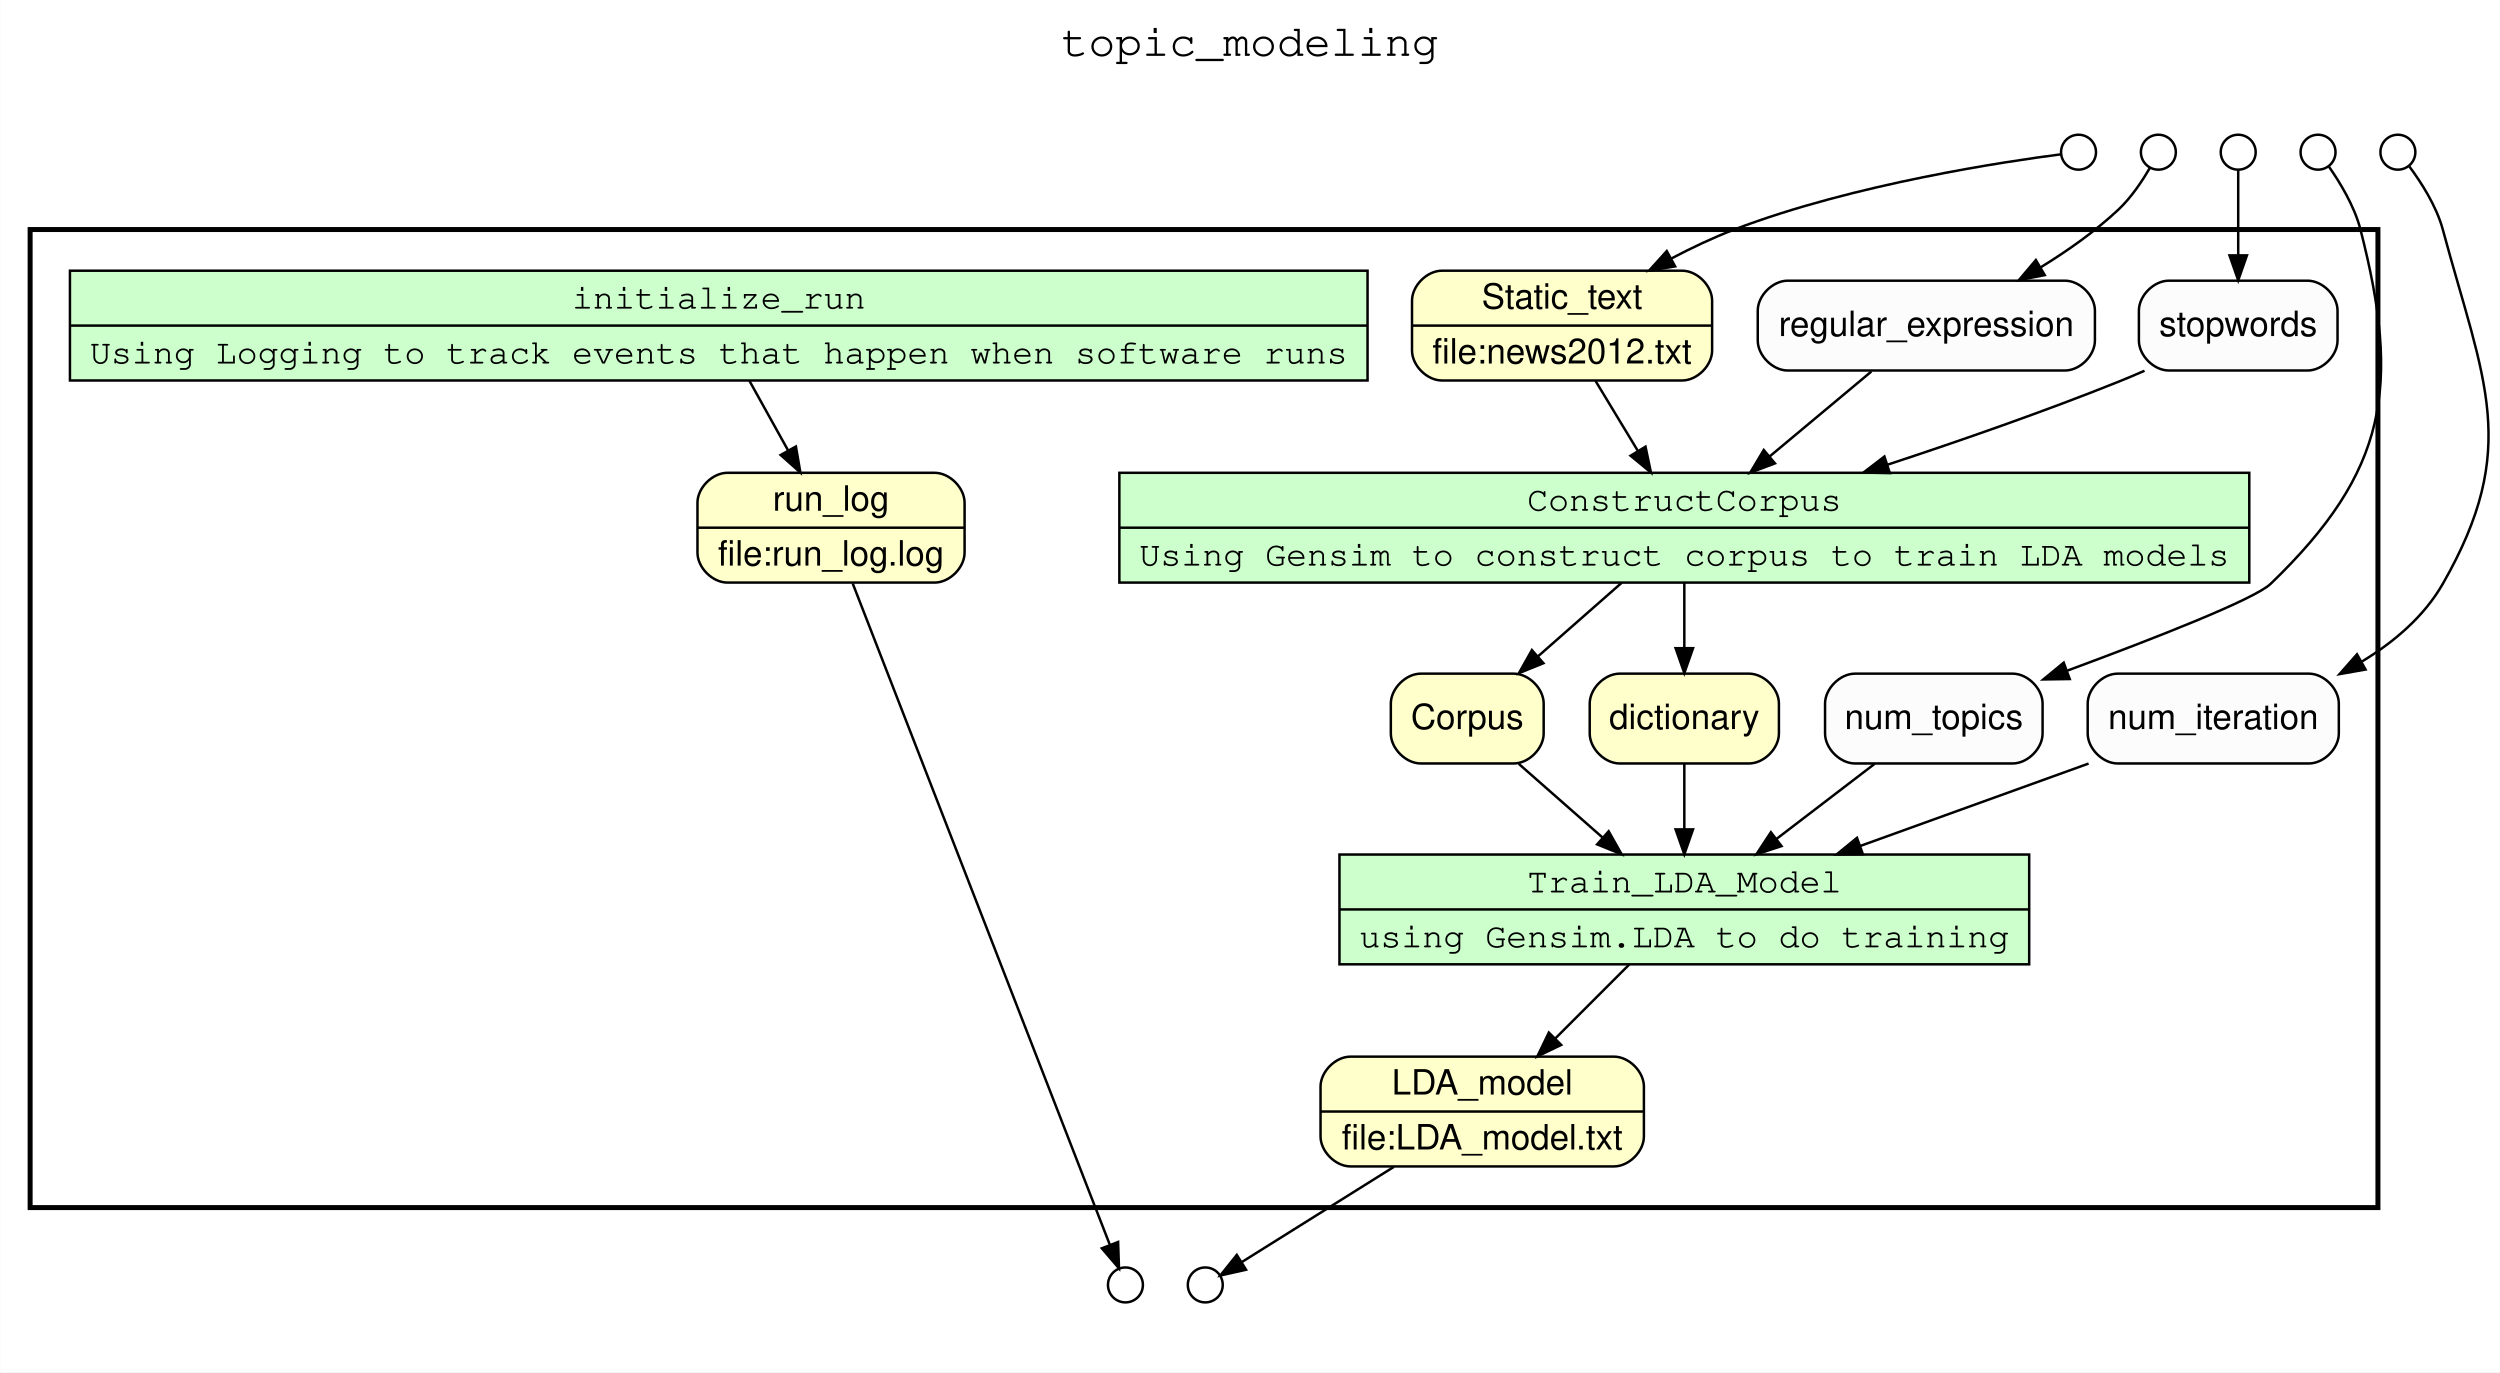
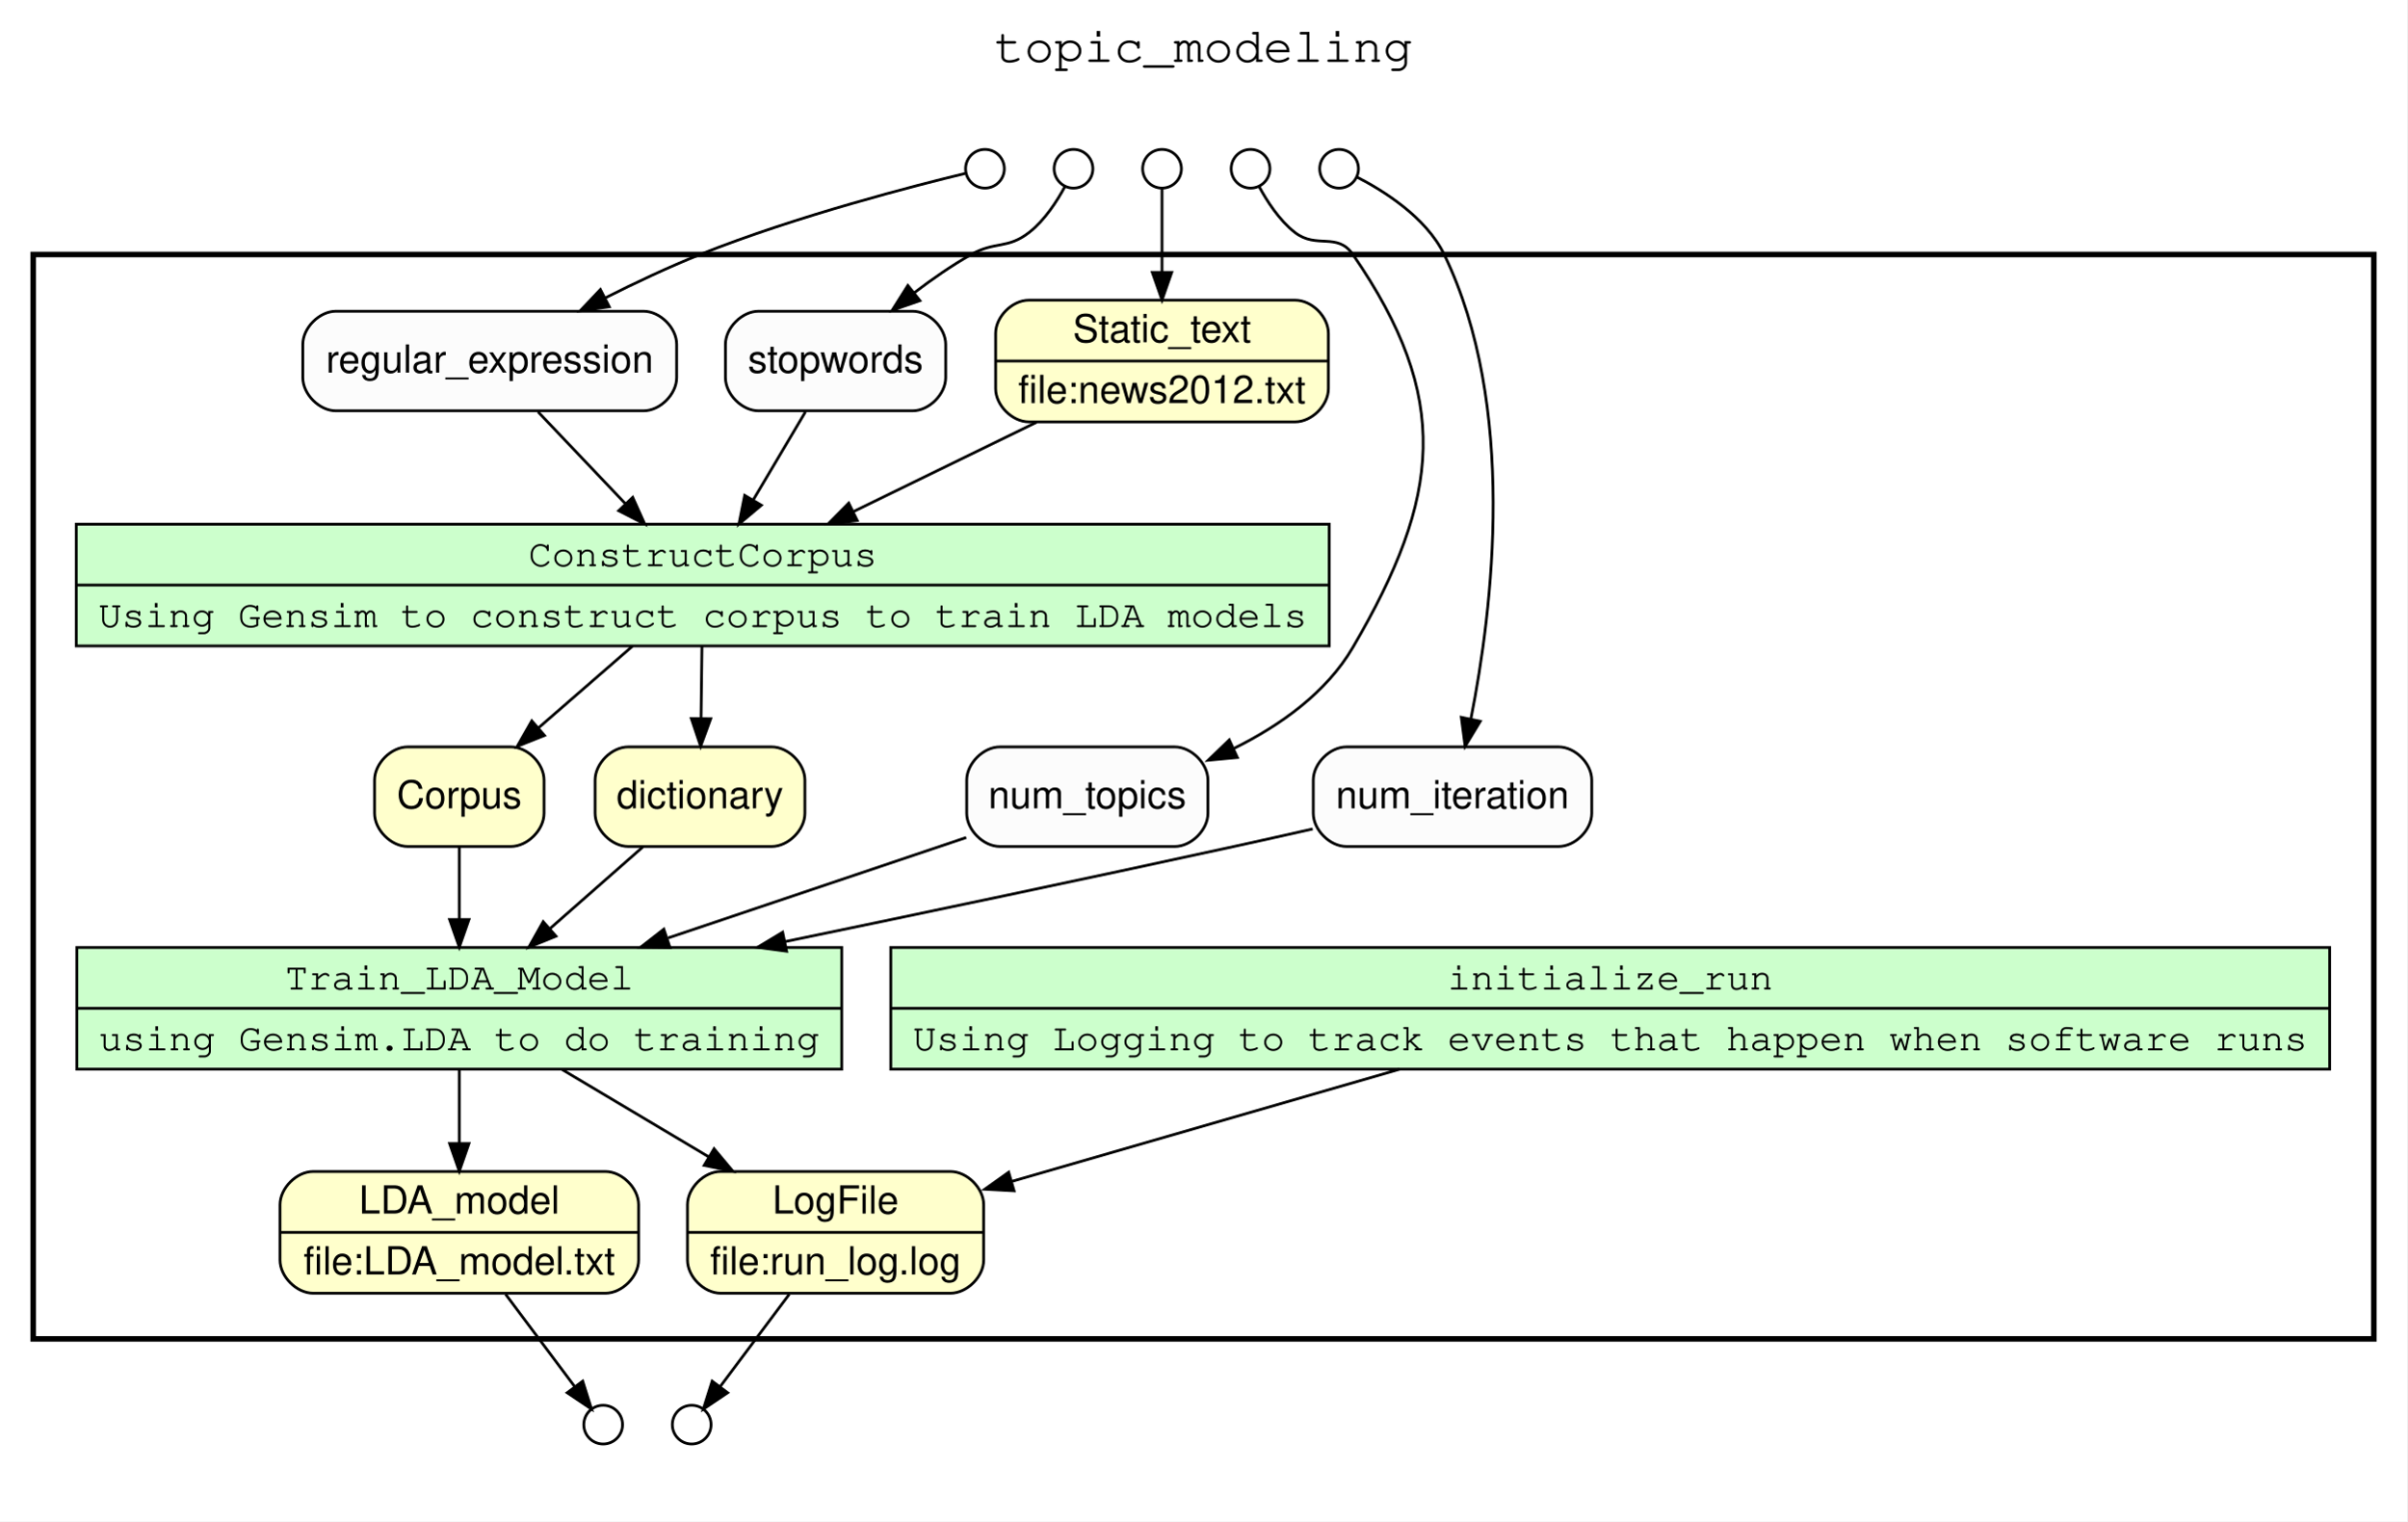
- <svg xmlns="http://www.w3.org/2000/svg" width="1002pt" height="550pt" viewBox="0.00 0.00 1001.85 550.00">
+ <svg xmlns="http://www.w3.org/2000/svg" width="870pt" height="550pt" viewBox="0.00 0.00 870.00 550.00">
  <g id="graph0" class="graph" transform="scale(1 1) rotate(0) translate(4 546)">
-     <polygon fill="white" stroke="transparent" points="-4,4 -4,-546 997.848,-546 997.848,4 -4,4" />
-     <text text-anchor="middle" x="496.924" y="-523.6" font-family="Courier,monospace" font-size="18.00">topic_modeling</text>
+     <polygon fill="white" stroke="transparent" points="-4,4 -4,-546 866,-546 866,4 -4,4" />
+     <text text-anchor="middle" x="431" y="-523.6" font-family="Courier,monospace" font-size="18.00">topic_modeling</text>
    <g id="clust1" class="cluster">
-       <polygon fill="none" stroke="black" stroke-width="2" points="8,-62 8,-454 949,-454 949,-62 8,-62" />
+       <polygon fill="none" stroke="black" stroke-width="2" points="8,-62 8,-454 854,-454 854,-62 8,-62" />
    </g>
    <g id="clust2" class="cluster">
-       <polygon fill="none" stroke="white" stroke-width="2" points="16,-70 16,-446 941,-446 941,-70 16,-70" />
+       <polygon fill="none" stroke="white" stroke-width="2" points="16,-70 16,-446 846,-446 846,-70 16,-70" />
    </g>
    <g id="clust3" class="cluster">
-       <polygon fill="none" stroke="white" points="806,-462 806,-508 980,-508 980,-462 806,-462" />
+       <polygon fill="none" stroke="white" points="329,-462 329,-508 503,-508 503,-462 329,-462" />
    </g>
    <g id="clust4" class="cluster">
-       <polygon fill="none" stroke="white" points="814,-470 814,-500 972,-500 972,-470 814,-470" />
+       <polygon fill="none" stroke="white" points="337,-470 337,-500 495,-500 495,-470 337,-470" />
    </g>
    <g id="clust5" class="cluster">
-       <polygon fill="none" stroke="white" points="424,-8 424,-54 502,-54 502,-8 424,-8" />
+       <polygon fill="none" stroke="white" points="191,-8 191,-54 269,-54 269,-8 191,-8" />
    </g>
    <g id="clust6" class="cluster">
-       <polygon fill="none" stroke="white" points="432,-16 432,-46 494,-46 494,-16 432,-16" />
+       <polygon fill="none" stroke="white" points="199,-16 199,-46 261,-46 261,-16 199,-16" />
    </g>
    <g id="node1" class="node">
-       <polygon fill="#ccffcc" stroke="black" points="23.959,-393.5 23.959,-437.5 544.041,-437.5 544.041,-393.5 23.959,-393.5" />
-       <text text-anchor="middle" x="284" y="-422.3" font-family="Courier,monospace" font-size="14.00">initialize_run</text>
-       <polyline fill="none" stroke="black" points="23.959,-415.5 544.041,-415.5 " />
-       <text text-anchor="middle" x="284" y="-400.3" font-family="Courier,monospace" font-size="14.00">Using Logging to track events that happen when software runs</text>
+       <polygon fill="#ccffcc" stroke="black" points="317.959,-159.5 317.959,-203.5 838.041,-203.5 838.041,-159.5 317.959,-159.5" />
+       <text text-anchor="middle" x="578" y="-188.3" font-family="Courier,monospace" font-size="14.00">initialize_run</text>
+       <polyline fill="none" stroke="black" points="317.959,-181.5 838.041,-181.5 " />
+       <text text-anchor="middle" x="578" y="-166.3" font-family="Courier,monospace" font-size="14.00">Using Logging to track events that happen when software runs</text>
    </g>
    <g id="node4" class="node">
-       <path fill="#ffffcc" stroke="black" d="M287.469,-312.5C287.469,-312.5 370.531,-312.5 370.531,-312.5 376.531,-312.5 382.531,-318.5 382.531,-324.5 382.531,-324.5 382.531,-344.5 382.531,-344.5 382.531,-350.5 376.531,-356.5 370.531,-356.5 370.531,-356.5 287.469,-356.5 287.469,-356.5 281.469,-356.5 275.469,-350.5 275.469,-344.5 275.469,-344.5 275.469,-324.5 275.469,-324.5 275.469,-318.5 281.469,-312.5 287.469,-312.5" />
-       <text text-anchor="middle" x="329" y="-341.3" font-family="Helvetica,sans-Serif" font-size="14.00">run_log</text>
-       <polyline fill="none" stroke="black" points="275.469,-334.5 382.531,-334.5 " />
-       <text text-anchor="middle" x="329" y="-319.3" font-family="Helvetica,sans-Serif" font-size="14.00">file:run_log.log</text>
+       <path fill="#ffffcc" stroke="black" d="M256.469,-78.5C256.469,-78.5 339.531,-78.5 339.531,-78.5 345.531,-78.5 351.531,-84.5 351.531,-90.5 351.531,-90.5 351.531,-110.5 351.531,-110.5 351.531,-116.5 345.531,-122.5 339.531,-122.5 339.531,-122.5 256.469,-122.5 256.469,-122.5 250.469,-122.5 244.469,-116.5 244.469,-110.5 244.469,-110.5 244.469,-90.5 244.469,-90.5 244.469,-84.5 250.469,-78.5 256.469,-78.5" />
+       <text text-anchor="middle" x="298" y="-107.3" font-family="Helvetica,sans-Serif" font-size="14.00">LogFile</text>
+       <polyline fill="none" stroke="black" points="244.469,-100.5 351.531,-100.5 " />
+       <text text-anchor="middle" x="298" y="-85.3" font-family="Helvetica,sans-Serif" font-size="14.00">file:run_log.log</text>
    </g>
    <g id="edge1" class="edge">
-       <path fill="none" stroke="black" d="M296.296,-393.366C301.059,-384.794 306.594,-374.83 311.743,-365.563" />
-       <polygon fill="black" stroke="black" points="314.921,-367.048 316.718,-356.607 308.802,-363.649 314.921,-367.048" />
+       <path fill="none" stroke="black" d="M501.859,-159.473C457.932,-146.766 403.33,-130.97 361.694,-118.926" />
+       <polygon fill="black" stroke="black" points="362.521,-115.522 351.942,-116.105 360.576,-122.246 362.521,-115.522" />
    </g>
    <g id="node2" class="node">
-       <polygon fill="#ccffcc" stroke="black" points="532.779,-159.5 532.779,-203.5 809.221,-203.5 809.221,-159.5 532.779,-159.5" />
-       <text text-anchor="middle" x="671" y="-188.3" font-family="Courier,monospace" font-size="14.00">Train_LDA_Model</text>
-       <polyline fill="none" stroke="black" points="532.779,-181.5 809.221,-181.5 " />
-       <text text-anchor="middle" x="671" y="-166.3" font-family="Courier,monospace" font-size="14.00">using Gensim.LDA to do training</text>
+       <polygon fill="#ccffcc" stroke="black" points="23.779,-159.5 23.779,-203.5 300.221,-203.5 300.221,-159.5 23.779,-159.5" />
+       <text text-anchor="middle" x="162" y="-188.3" font-family="Courier,monospace" font-size="14.00">Train_LDA_Model</text>
+       <polyline fill="none" stroke="black" points="23.779,-181.5 300.221,-181.5 " />
+       <text text-anchor="middle" x="162" y="-166.3" font-family="Courier,monospace" font-size="14.00">using Gensim.LDA to do training</text>
+     </g>
+     <g id="edge8" class="edge">
+       <path fill="none" stroke="black" d="M199.163,-159.366C215.504,-149.634 234.86,-138.106 252.092,-127.842" />
+       <polygon fill="black" stroke="black" points="254.082,-130.731 260.882,-122.607 250.5,-124.717 254.082,-130.731" />
    </g>
    <g id="node5" class="node">
-       <path fill="#ffffcc" stroke="black" d="M537.197,-78.5C537.197,-78.5 642.803,-78.5 642.803,-78.5 648.803,-78.5 654.803,-84.5 654.803,-90.5 654.803,-90.5 654.803,-110.5 654.803,-110.5 654.803,-116.5 648.803,-122.5 642.803,-122.5 642.803,-122.5 537.197,-122.5 537.197,-122.5 531.197,-122.5 525.197,-116.5 525.197,-110.5 525.197,-110.5 525.197,-90.5 525.197,-90.5 525.197,-84.5 531.197,-78.5 537.197,-78.5" />
-       <text text-anchor="middle" x="590" y="-107.3" font-family="Helvetica,sans-Serif" font-size="14.00">LDA_model</text>
-       <polyline fill="none" stroke="black" points="525.197,-100.5 654.803,-100.5 " />
-       <text text-anchor="middle" x="590" y="-85.3" font-family="Helvetica,sans-Serif" font-size="14.00">file:LDA_model.txt</text>
+       <path fill="#ffffcc" stroke="black" d="M109.197,-78.5C109.197,-78.5 214.803,-78.5 214.803,-78.5 220.803,-78.5 226.803,-84.5 226.803,-90.5 226.803,-90.5 226.803,-110.5 226.803,-110.5 226.803,-116.5 220.803,-122.5 214.803,-122.5 214.803,-122.5 109.197,-122.5 109.197,-122.5 103.197,-122.5 97.197,-116.5 97.197,-110.5 97.197,-110.5 97.197,-90.5 97.197,-90.5 97.197,-84.5 103.197,-78.5 109.197,-78.5" />
+       <text text-anchor="middle" x="162" y="-107.3" font-family="Helvetica,sans-Serif" font-size="14.00">LDA_model</text>
+       <polyline fill="none" stroke="black" points="97.197,-100.5 226.803,-100.5 " />
+       <text text-anchor="middle" x="162" y="-85.3" font-family="Helvetica,sans-Serif" font-size="14.00">file:LDA_model.txt</text>
    </g>
    <g id="edge7" class="edge">
-       <path fill="none" stroke="black" d="M648.866,-159.366C639.759,-150.259 629.079,-139.579 619.335,-129.835" />
-       <polygon fill="black" stroke="black" points="621.653,-127.203 612.107,-122.607 616.703,-132.153 621.653,-127.203" />
+       <path fill="none" stroke="black" d="M162,-159.366C162,-151.152 162,-141.658 162,-132.725" />
+       <polygon fill="black" stroke="black" points="165.5,-132.607 162,-122.607 158.5,-132.607 165.5,-132.607" />
    </g>
    <g id="node3" class="node">
-       <polygon fill="#ccffcc" stroke="black" points="444.564,-312.5 444.564,-356.5 897.436,-356.5 897.436,-312.5 444.564,-312.5" />
-       <text text-anchor="middle" x="671" y="-341.3" font-family="Courier,monospace" font-size="14.00">ConstructCorpus</text>
-       <polyline fill="none" stroke="black" points="444.564,-334.5 897.436,-334.5 " />
-       <text text-anchor="middle" x="671" y="-319.3" font-family="Courier,monospace" font-size="14.00">Using Gensim to construct corpus to train LDA models</text>
+       <polygon fill="#ccffcc" stroke="black" points="23.564,-312.5 23.564,-356.5 476.436,-356.5 476.436,-312.5 23.564,-312.5" />
+       <text text-anchor="middle" x="250" y="-341.3" font-family="Courier,monospace" font-size="14.00">ConstructCorpus</text>
+       <polyline fill="none" stroke="black" points="23.564,-334.5 476.436,-334.5 " />
+       <text text-anchor="middle" x="250" y="-319.3" font-family="Courier,monospace" font-size="14.00">Using Gensim to construct corpus to train LDA models</text>
    </g>
    <g id="node7" class="node">
-       <path fill="#ffffcc" stroke="black" d="M602.631,-276C602.631,-276 565.369,-276 565.369,-276 559.369,-276 553.369,-270 553.369,-264 553.369,-264 553.369,-252 553.369,-252 553.369,-246 559.369,-240 565.369,-240 565.369,-240 602.631,-240 602.631,-240 608.631,-240 614.631,-246 614.631,-252 614.631,-252 614.631,-264 614.631,-264 614.631,-270 608.631,-276 602.631,-276" />
-       <text text-anchor="middle" x="584" y="-253.8" font-family="Helvetica,sans-Serif" font-size="14.00">Corpus</text>
+       <path fill="#ffffcc" stroke="black" d="M180.631,-276C180.631,-276 143.369,-276 143.369,-276 137.369,-276 131.369,-270 131.369,-264 131.369,-264 131.369,-252 131.369,-252 131.369,-246 137.369,-240 143.369,-240 143.369,-240 180.631,-240 180.631,-240 186.631,-240 192.631,-246 192.631,-252 192.631,-252 192.631,-264 192.631,-264 192.631,-270 186.631,-276 180.631,-276" />
+       <text text-anchor="middle" x="162" y="-253.8" font-family="Helvetica,sans-Serif" font-size="14.00">Corpus</text>
    </g>
    <g id="edge3" class="edge">
-       <path fill="none" stroke="black" d="M645.836,-312.373C635.336,-303.141 623.093,-292.374 612.283,-282.869" />
-       <polygon fill="black" stroke="black" points="614.532,-280.186 604.711,-276.211 609.909,-285.443 614.532,-280.186" />
+       <path fill="none" stroke="black" d="M224.547,-312.373C213.927,-303.141 201.542,-292.374 190.608,-282.869" />
+       <polygon fill="black" stroke="black" points="192.792,-280.131 182.949,-276.211 188.2,-285.414 192.792,-280.131" />
    </g>
    <g id="node8" class="node">
-       <path fill="#ffffcc" stroke="black" d="M696.917,-276C696.917,-276 645.083,-276 645.083,-276 639.083,-276 633.083,-270 633.083,-264 633.083,-264 633.083,-252 633.083,-252 633.083,-246 639.083,-240 645.083,-240 645.083,-240 696.917,-240 696.917,-240 702.917,-240 708.917,-246 708.917,-252 708.917,-252 708.917,-264 708.917,-264 708.917,-270 702.917,-276 696.917,-276" />
-       <text text-anchor="middle" x="671" y="-253.8" font-family="Helvetica,sans-Serif" font-size="14.00">dictionary</text>
+       <path fill="#ffffcc" stroke="black" d="M274.917,-276C274.917,-276 223.083,-276 223.083,-276 217.083,-276 211.083,-270 211.083,-264 211.083,-264 211.083,-252 211.083,-252 211.083,-246 217.083,-240 223.083,-240 223.083,-240 274.917,-240 274.917,-240 280.917,-240 286.917,-246 286.917,-252 286.917,-252 286.917,-264 286.917,-264 286.917,-270 280.917,-276 274.917,-276" />
+       <text text-anchor="middle" x="249" y="-253.8" font-family="Helvetica,sans-Serif" font-size="14.00">dictionary</text>
    </g>
    <g id="edge2" class="edge">
-       <path fill="none" stroke="black" d="M671,-312.373C671,-304.216 671,-294.862 671,-286.239" />
-       <polygon fill="black" stroke="black" points="674.5,-286.211 671,-276.211 667.5,-286.211 674.5,-286.211" />
+       <path fill="none" stroke="black" d="M249.711,-312.373C249.604,-304.216 249.482,-294.862 249.369,-286.239" />
+       <polygon fill="black" stroke="black" points="252.869,-286.165 249.238,-276.211 245.869,-286.256 252.869,-286.165" />
    </g>
    <g id="node18" class="node">
-       <ellipse fill="#ffffff" stroke="black" cx="447" cy="-31" rx="7" ry="7" />
+       <ellipse fill="#ffffff" stroke="black" cx="246" cy="-31" rx="7" ry="7" />
+     </g>
+     <g id="edge18" class="edge">
+       <path fill="none" stroke="black" d="M281.261,-78.127C273.066,-67.175 263.46,-54.336 256.345,-44.827" />
+       <polygon fill="black" stroke="black" points="258.999,-42.531 250.206,-36.621 253.394,-46.725 258.999,-42.531" />
+     </g>
+     <g id="node19" class="node">
+       <ellipse fill="#ffffff" stroke="black" cx="214" cy="-31" rx="7" ry="7" />
+     </g>
+     <g id="edge19" class="edge">
+       <path fill="none" stroke="black" d="M178.739,-78.127C186.934,-67.175 196.54,-54.336 203.655,-44.827" />
+       <polygon fill="black" stroke="black" points="206.606,-46.725 209.794,-36.621 201.001,-42.531 206.606,-46.725" />
+     </g>
+     <g id="node6" class="node">
+       <path fill="#ffffcc" stroke="black" d="M367.859,-393.5C367.859,-393.5 464.141,-393.5 464.141,-393.5 470.141,-393.5 476.141,-399.5 476.141,-405.5 476.141,-405.5 476.141,-425.5 476.141,-425.5 476.141,-431.5 470.141,-437.5 464.141,-437.5 464.141,-437.5 367.859,-437.5 367.859,-437.5 361.859,-437.5 355.859,-431.5 355.859,-425.5 355.859,-425.5 355.859,-405.5 355.859,-405.5 355.859,-399.5 361.859,-393.5 367.859,-393.5" />
+       <text text-anchor="middle" x="416" y="-422.3" font-family="Helvetica,sans-Serif" font-size="14.00">Static_text</text>
+       <polyline fill="none" stroke="black" points="355.859,-415.5 476.141,-415.5 " />
+       <text text-anchor="middle" x="416" y="-400.3" font-family="Helvetica,sans-Serif" font-size="14.00">file:news2012.txt</text>
+     </g>
+     <g id="edge4" class="edge">
+       <path fill="none" stroke="black" d="M370.64,-393.366C350.145,-383.366 325.765,-371.47 304.304,-360.998" />
+       <polygon fill="black" stroke="black" points="305.827,-357.847 295.305,-356.607 302.758,-364.138 305.827,-357.847" />
+     </g>
+     <g id="edge9" class="edge">
+       <path fill="none" stroke="black" d="M162,-239.871C162,-232.058 162,-222.681 162,-213.75" />
+       <polygon fill="black" stroke="black" points="165.5,-213.593 162,-203.593 158.5,-213.593 165.5,-213.593" />
+     </g>
+     <g id="edge10" class="edge">
+       <path fill="none" stroke="black" d="M228.382,-239.871C218.339,-231.039 206.021,-220.208 194.734,-210.283" />
+       <polygon fill="black" stroke="black" points="196.947,-207.568 187.126,-203.593 192.324,-212.825 196.947,-207.568" />
+     </g>
+     <g id="node9" class="node">
+       <path fill="#fcfcfc" stroke="black" d="M325.807,-433.5C325.807,-433.5 270.193,-433.5 270.193,-433.5 264.193,-433.5 258.193,-427.5 258.193,-421.5 258.193,-421.5 258.193,-409.5 258.193,-409.5 258.193,-403.5 264.193,-397.5 270.193,-397.5 270.193,-397.5 325.807,-397.5 325.807,-397.5 331.807,-397.5 337.807,-403.5 337.807,-409.5 337.807,-409.5 337.807,-421.5 337.807,-421.5 337.807,-427.5 331.807,-433.5 325.807,-433.5" />
+       <text text-anchor="middle" x="298" y="-411.3" font-family="Helvetica,sans-Serif" font-size="14.00">stopwords</text>
+     </g>
+     <g id="edge5" class="edge">
+       <path fill="none" stroke="black" d="M287.108,-397.12C281.533,-387.712 274.596,-376.006 268.234,-365.27" />
+       <polygon fill="black" stroke="black" points="271.177,-363.37 263.068,-356.552 265.155,-366.939 271.177,-363.37" />
+     </g>
+     <g id="node10" class="node">
+       <path fill="#fcfcfc" stroke="black" d="M228.568,-433.5C228.568,-433.5 117.432,-433.5 117.432,-433.5 111.432,-433.5 105.432,-427.5 105.432,-421.5 105.432,-421.5 105.432,-409.5 105.432,-409.5 105.432,-403.5 111.432,-397.5 117.432,-397.5 117.432,-397.5 228.568,-397.5 228.568,-397.5 234.568,-397.5 240.568,-403.5 240.568,-409.5 240.568,-409.5 240.568,-421.5 240.568,-421.5 240.568,-427.5 234.568,-433.5 228.568,-433.5" />
+       <text text-anchor="middle" x="173" y="-411.3" font-family="Helvetica,sans-Serif" font-size="14.00">regular_expression</text>
+     </g>
+     <g id="edge6" class="edge">
+       <path fill="none" stroke="black" d="M190.472,-397.12C199.774,-387.335 211.437,-375.066 221.969,-363.987" />
+       <polygon fill="black" stroke="black" points="224.684,-366.211 229.037,-356.552 219.611,-361.388 224.684,-366.211" />
+     </g>
+     <g id="node11" class="node">
+       <path fill="#fcfcfc" stroke="black" d="M559.327,-276C559.327,-276 482.673,-276 482.673,-276 476.673,-276 470.673,-270 470.673,-264 470.673,-264 470.673,-252 470.673,-252 470.673,-246 476.673,-240 482.673,-240 482.673,-240 559.327,-240 559.327,-240 565.327,-240 571.327,-246 571.327,-252 571.327,-252 571.327,-264 571.327,-264 571.327,-270 565.327,-276 559.327,-276" />
+       <text text-anchor="middle" x="521" y="-253.8" font-family="Helvetica,sans-Serif" font-size="14.00">num_iteration</text>
+     </g>
+     <g id="edge11" class="edge">
+       <path fill="none" stroke="black" d="M470.458,-246.341C461.007,-244.202 451.208,-242.011 442,-240 388.782,-228.379 329.765,-215.977 279.688,-205.596" />
+       <polygon fill="black" stroke="black" points="280.299,-202.148 269.797,-203.548 278.879,-209.003 280.299,-202.148" />
+     </g>
+     <g id="node12" class="node">
+       <path fill="#fcfcfc" stroke="black" d="M420.594,-276C420.594,-276 357.406,-276 357.406,-276 351.406,-276 345.406,-270 345.406,-264 345.406,-264 345.406,-252 345.406,-252 345.406,-246 351.406,-240 357.406,-240 357.406,-240 420.594,-240 420.594,-240 426.594,-240 432.594,-246 432.594,-252 432.594,-252 432.594,-264 432.594,-264 432.594,-270 426.594,-276 420.594,-276" />
+       <text text-anchor="middle" x="389" y="-253.8" font-family="Helvetica,sans-Serif" font-size="14.00">num_topics</text>
+     </g>
+     <g id="edge12" class="edge">
+       <path fill="none" stroke="black" d="M345.232,-243.25C314.731,-232.971 273.262,-218.996 237.488,-206.94" />
+       <polygon fill="black" stroke="black" points="238.157,-203.472 227.563,-203.595 235.921,-210.105 238.157,-203.472" />
+     </g>
+     <g id="node13" class="node">
+       <ellipse fill="#ffffff" stroke="black" cx="416" cy="-485" rx="7" ry="7" />
+     </g>
+     <g id="edge13" class="edge">
+       <path fill="none" stroke="black" d="M416,-477.824C416,-470.602 416,-458.944 416,-447.653" />
+       <polygon fill="black" stroke="black" points="419.5,-447.526 416,-437.526 412.5,-447.526 419.5,-447.526" />
+     </g>
+     <g id="node14" class="node">
+       <ellipse fill="#ffffff" stroke="black" cx="384" cy="-485" rx="7" ry="7" />
+     </g>
+     <g id="edge14" class="edge">
+       <path fill="none" stroke="black" d="M380.888,-478.541C378.133,-473.428 373.672,-466.434 368,-462 360.131,-455.849 355.692,-458.919 347,-454 339.982,-450.029 332.898,-445.107 326.38,-440.124" />
+       <polygon fill="black" stroke="black" points="328.483,-437.324 318.475,-433.847 324.13,-442.806 328.483,-437.324" />
+     </g>
+     <g id="node15" class="node">
+       <ellipse fill="#ffffff" stroke="black" cx="352" cy="-485" rx="7" ry="7" />
+     </g>
+     <g id="edge15" class="edge">
+       <path fill="none" stroke="black" d="M344.86,-483.315C327.905,-479.213 284.022,-468.014 249,-454 237.628,-449.45 225.66,-443.814 214.673,-438.272" />
+       <polygon fill="black" stroke="black" points="216.202,-435.123 205.708,-433.665 213.002,-441.349 216.202,-435.123" />
+     </g>
+     <g id="node16" class="node">
+       <ellipse fill="#ffffff" stroke="black" cx="448" cy="-485" rx="7" ry="7" />
+     </g>
+     <g id="edge16" class="edge">
+       <path fill="none" stroke="black" d="M451.112,-478.541C453.867,-473.428 458.328,-466.434 464,-462 471.869,-455.849 479.332,-462.224 485,-454 520.813,-402.034 516.861,-366.478 485,-312 475.388,-295.566 458.732,-283.747 441.965,-275.439" />
+       <polygon fill="black" stroke="black" points="443.231,-272.169 432.683,-271.177 440.311,-278.53 443.231,-272.169" />
+     </g>
+     <g id="node17" class="node">
+       <ellipse fill="#ffffff" stroke="black" cx="480" cy="-485" rx="7" ry="7" />
    </g>
    <g id="edge17" class="edge">
-       <path fill="none" stroke="black" d="M337.677,-312.183C360.387,-253.772 421.172,-97.43 440.798,-46.952" />
-       <polygon fill="black" stroke="black" points="444.06,-48.22 444.422,-37.631 437.536,-45.683 444.06,-48.22" />
-     </g>
-     <g id="node19" class="node">
-       <ellipse fill="#ffffff" stroke="black" cx="479" cy="-31" rx="7" ry="7" />
-     </g>
-     <g id="edge18" class="edge">
-       <path fill="none" stroke="black" d="M554.574,-78.319C533.963,-65.414 509.084,-49.837 493.65,-40.173" />
-       <polygon fill="black" stroke="black" points="495.344,-37.104 485.011,-34.764 491.629,-43.037 495.344,-37.104" />
-     </g>
-     <g id="node6" class="node">
-       <path fill="#ffffcc" stroke="black" d="M573.859,-393.5C573.859,-393.5 670.141,-393.5 670.141,-393.5 676.141,-393.5 682.141,-399.5 682.141,-405.5 682.141,-405.5 682.141,-425.5 682.141,-425.5 682.141,-431.5 676.141,-437.5 670.141,-437.5 670.141,-437.5 573.859,-437.5 573.859,-437.5 567.859,-437.5 561.859,-431.5 561.859,-425.5 561.859,-425.5 561.859,-405.5 561.859,-405.5 561.859,-399.5 567.859,-393.5 573.859,-393.5" />
-       <text text-anchor="middle" x="622" y="-422.3" font-family="Helvetica,sans-Serif" font-size="14.00">Static_text</text>
-       <polyline fill="none" stroke="black" points="561.859,-415.5 682.141,-415.5 " />
-       <text text-anchor="middle" x="622" y="-400.3" font-family="Helvetica,sans-Serif" font-size="14.00">file:news2012.txt</text>
-     </g>
-     <g id="edge4" class="edge">
-       <path fill="none" stroke="black" d="M635.389,-393.366C640.629,-384.705 646.729,-374.622 652.384,-365.274" />
-       <polygon fill="black" stroke="black" points="655.445,-366.975 657.627,-356.607 649.456,-363.351 655.445,-366.975" />
-     </g>
-     <g id="edge8" class="edge">
-       <path fill="none" stroke="black" d="M604.618,-239.871C614.661,-231.039 626.979,-220.208 638.266,-210.283" />
-       <polygon fill="black" stroke="black" points="640.676,-212.825 645.874,-203.593 636.053,-207.568 640.676,-212.825" />
-     </g>
-     <g id="edge9" class="edge">
-       <path fill="none" stroke="black" d="M671,-239.871C671,-232.058 671,-222.681 671,-213.75" />
-       <polygon fill="black" stroke="black" points="674.5,-213.593 671,-203.593 667.5,-213.593 674.5,-213.593" />
-     </g>
-     <g id="node9" class="node">
-       <path fill="#fcfcfc" stroke="black" d="M920.807,-433.5C920.807,-433.5 865.193,-433.5 865.193,-433.5 859.193,-433.5 853.193,-427.5 853.193,-421.5 853.193,-421.5 853.193,-409.5 853.193,-409.5 853.193,-403.5 859.193,-397.5 865.193,-397.5 865.193,-397.5 920.807,-397.5 920.807,-397.5 926.807,-397.5 932.807,-403.5 932.807,-409.5 932.807,-409.5 932.807,-421.5 932.807,-421.5 932.807,-427.5 926.807,-433.5 920.807,-433.5" />
-       <text text-anchor="middle" x="893" y="-411.3" font-family="Helvetica,sans-Serif" font-size="14.00">stopwords</text>
-     </g>
-     <g id="edge5" class="edge">
-       <path fill="none" stroke="black" d="M855.447,-397.402C851.938,-395.861 848.417,-394.37 845,-393 815.234,-381.065 781.985,-369.474 752.59,-359.801" />
-       <polygon fill="black" stroke="black" points="753.372,-356.375 742.78,-356.596 751.198,-363.029 753.372,-356.375" />
-     </g>
-     <g id="node10" class="node">
-       <path fill="#fcfcfc" stroke="black" d="M823.568,-433.5C823.568,-433.5 712.432,-433.5 712.432,-433.5 706.432,-433.5 700.432,-427.5 700.432,-421.5 700.432,-421.5 700.432,-409.5 700.432,-409.5 700.432,-403.5 706.432,-397.5 712.432,-397.5 712.432,-397.5 823.568,-397.5 823.568,-397.5 829.568,-397.5 835.568,-403.5 835.568,-409.5 835.568,-409.5 835.568,-421.5 835.568,-421.5 835.568,-427.5 829.568,-433.5 823.568,-433.5" />
-       <text text-anchor="middle" x="768" y="-411.3" font-family="Helvetica,sans-Serif" font-size="14.00">regular_expression</text>
-     </g>
-     <g id="edge6" class="edge">
-       <path fill="none" stroke="black" d="M745.989,-397.12C733.934,-387.053 718.729,-374.356 705.167,-363.031" />
-       <polygon fill="black" stroke="black" points="707.327,-360.275 697.408,-356.552 702.84,-365.648 707.327,-360.275" />
-     </g>
-     <g id="node11" class="node">
-       <path fill="#fcfcfc" stroke="black" d="M921.327,-276C921.327,-276 844.673,-276 844.673,-276 838.673,-276 832.673,-270 832.673,-264 832.673,-264 832.673,-252 832.673,-252 832.673,-246 838.673,-240 844.673,-240 844.673,-240 921.327,-240 921.327,-240 927.327,-240 933.327,-246 933.327,-252 933.327,-252 933.327,-264 933.327,-264 933.327,-270 927.327,-276 921.327,-276" />
-       <text text-anchor="middle" x="883" y="-253.8" font-family="Helvetica,sans-Serif" font-size="14.00">num_iteration</text>
-     </g>
-     <g id="edge10" class="edge">
-       <path fill="none" stroke="black" d="M833.027,-239.967C805.744,-230.122 771.51,-217.769 741.548,-206.957" />
-       <polygon fill="black" stroke="black" points="742.579,-203.608 731.984,-203.506 740.203,-210.193 742.579,-203.608" />
-     </g>
-     <g id="node12" class="node">
-       <path fill="#fcfcfc" stroke="black" d="M802.594,-276C802.594,-276 739.406,-276 739.406,-276 733.406,-276 727.406,-270 727.406,-264 727.406,-264 727.406,-252 727.406,-252 727.406,-246 733.406,-240 739.406,-240 739.406,-240 802.594,-240 802.594,-240 808.594,-240 814.594,-246 814.594,-252 814.594,-252 814.594,-264 814.594,-264 814.594,-270 808.594,-276 802.594,-276" />
-       <text text-anchor="middle" x="771" y="-253.8" font-family="Helvetica,sans-Serif" font-size="14.00">num_topics</text>
-     </g>
-     <g id="edge11" class="edge">
-       <path fill="none" stroke="black" d="M747.301,-239.871C735.535,-230.87 721.053,-219.79 707.878,-209.712" />
-       <polygon fill="black" stroke="black" points="709.949,-206.889 699.88,-203.593 705.696,-212.449 709.949,-206.889" />
-     </g>
-     <g id="node13" class="node">
-       <ellipse fill="#ffffff" stroke="black" cx="829" cy="-485" rx="7" ry="7" />
-     </g>
-     <g id="edge12" class="edge">
-       <path fill="none" stroke="black" d="M821.9,-484.14C801.173,-481.474 739.17,-472.404 691,-454 682.621,-450.798 674.02,-446.721 665.858,-442.423" />
-       <polygon fill="black" stroke="black" points="667.318,-439.233 656.864,-437.512 663.964,-445.376 667.318,-439.233" />
-     </g>
-     <g id="node14" class="node">
-       <ellipse fill="#ffffff" stroke="black" cx="893" cy="-485" rx="7" ry="7" />
-     </g>
-     <g id="edge13" class="edge">
-       <path fill="none" stroke="black" d="M893,-477.824C893,-469.75 893,-456.132 893,-443.682" />
-       <polygon fill="black" stroke="black" points="896.5,-443.645 893,-433.645 889.5,-443.645 896.5,-443.645" />
-     </g>
-     <g id="node15" class="node">
-       <ellipse fill="#ffffff" stroke="black" cx="861" cy="-485" rx="7" ry="7" />
-     </g>
-     <g id="edge14" class="edge">
-       <path fill="none" stroke="black" d="M857.664,-478.802C854.779,-473.842 850.252,-466.924 845,-462 835.741,-453.319 824.599,-445.464 813.705,-438.784" />
-       <polygon fill="black" stroke="black" points="815.453,-435.752 805.061,-433.686 811.897,-441.781 815.453,-435.752" />
-     </g>
-     <g id="node16" class="node">
-       <ellipse fill="#ffffff" stroke="black" cx="925" cy="-485" rx="7" ry="7" />
-     </g>
-     <g id="edge15" class="edge">
-       <path fill="none" stroke="black" d="M929.351,-479.205C933.531,-473.245 939.563,-463.514 942,-454 958.158,-390.929 952.898,-357.162 906,-312 899.601,-305.838 859.422,-290.126 824.546,-277.229" />
-       <polygon fill="black" stroke="black" points="825.476,-273.842 814.882,-273.676 823.061,-280.412 825.476,-273.842" />
-     </g>
-     <g id="node17" class="node">
-       <ellipse fill="#ffffff" stroke="black" cx="957" cy="-485" rx="7" ry="7" />
-     </g>
-     <g id="edge16" class="edge">
-       <path fill="none" stroke="black" d="M961.603,-479.248C966.027,-473.321 972.411,-463.615 975,-454 991.41,-393.06 1006.36,-366.769 975,-312 967.523,-298.941 955.525,-288.732 942.628,-280.88" />
-       <polygon fill="black" stroke="black" points="944.035,-277.655 933.601,-275.813 940.609,-283.76 944.035,-277.655" />
+       <path fill="none" stroke="black" d="M486.594,-481.919C495.604,-477.299 511.396,-467.64 518,-454 544.422,-399.427 535.52,-325.881 527.664,-286.204" />
+       <polygon fill="black" stroke="black" points="531.041,-285.251 525.558,-276.185 524.19,-286.691 531.041,-285.251" />
    </g>
  </g>
</svg>
